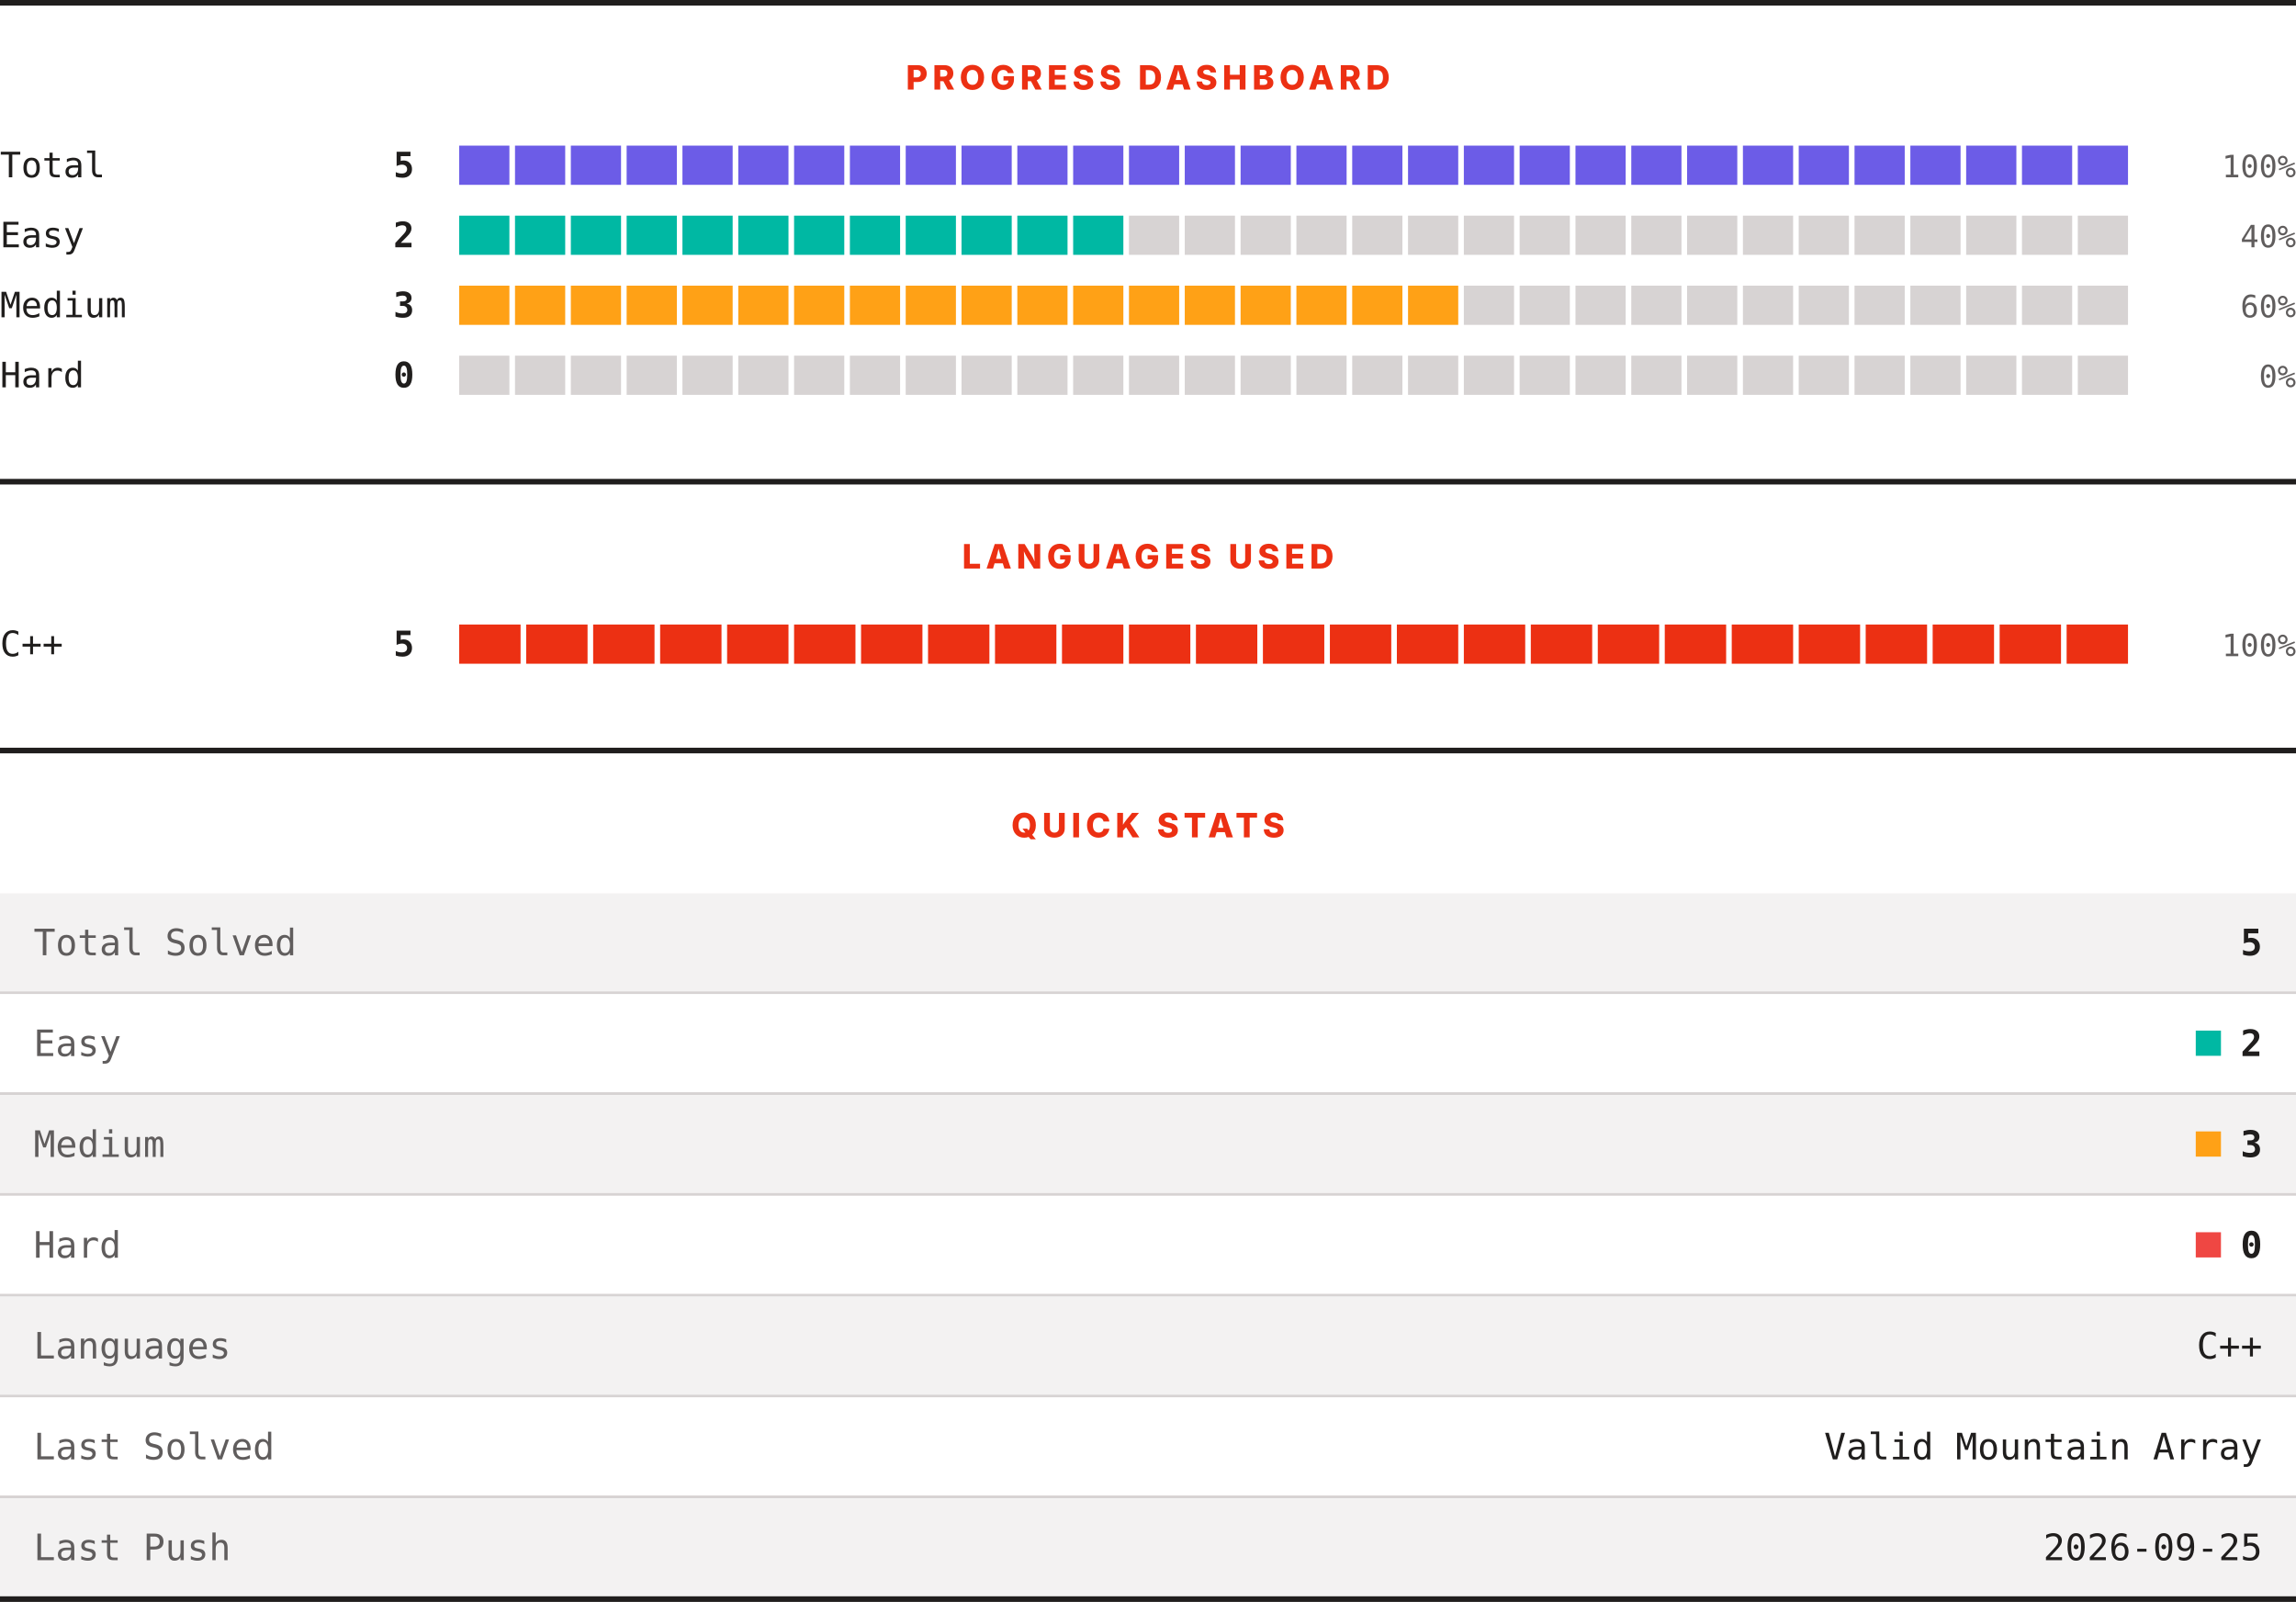
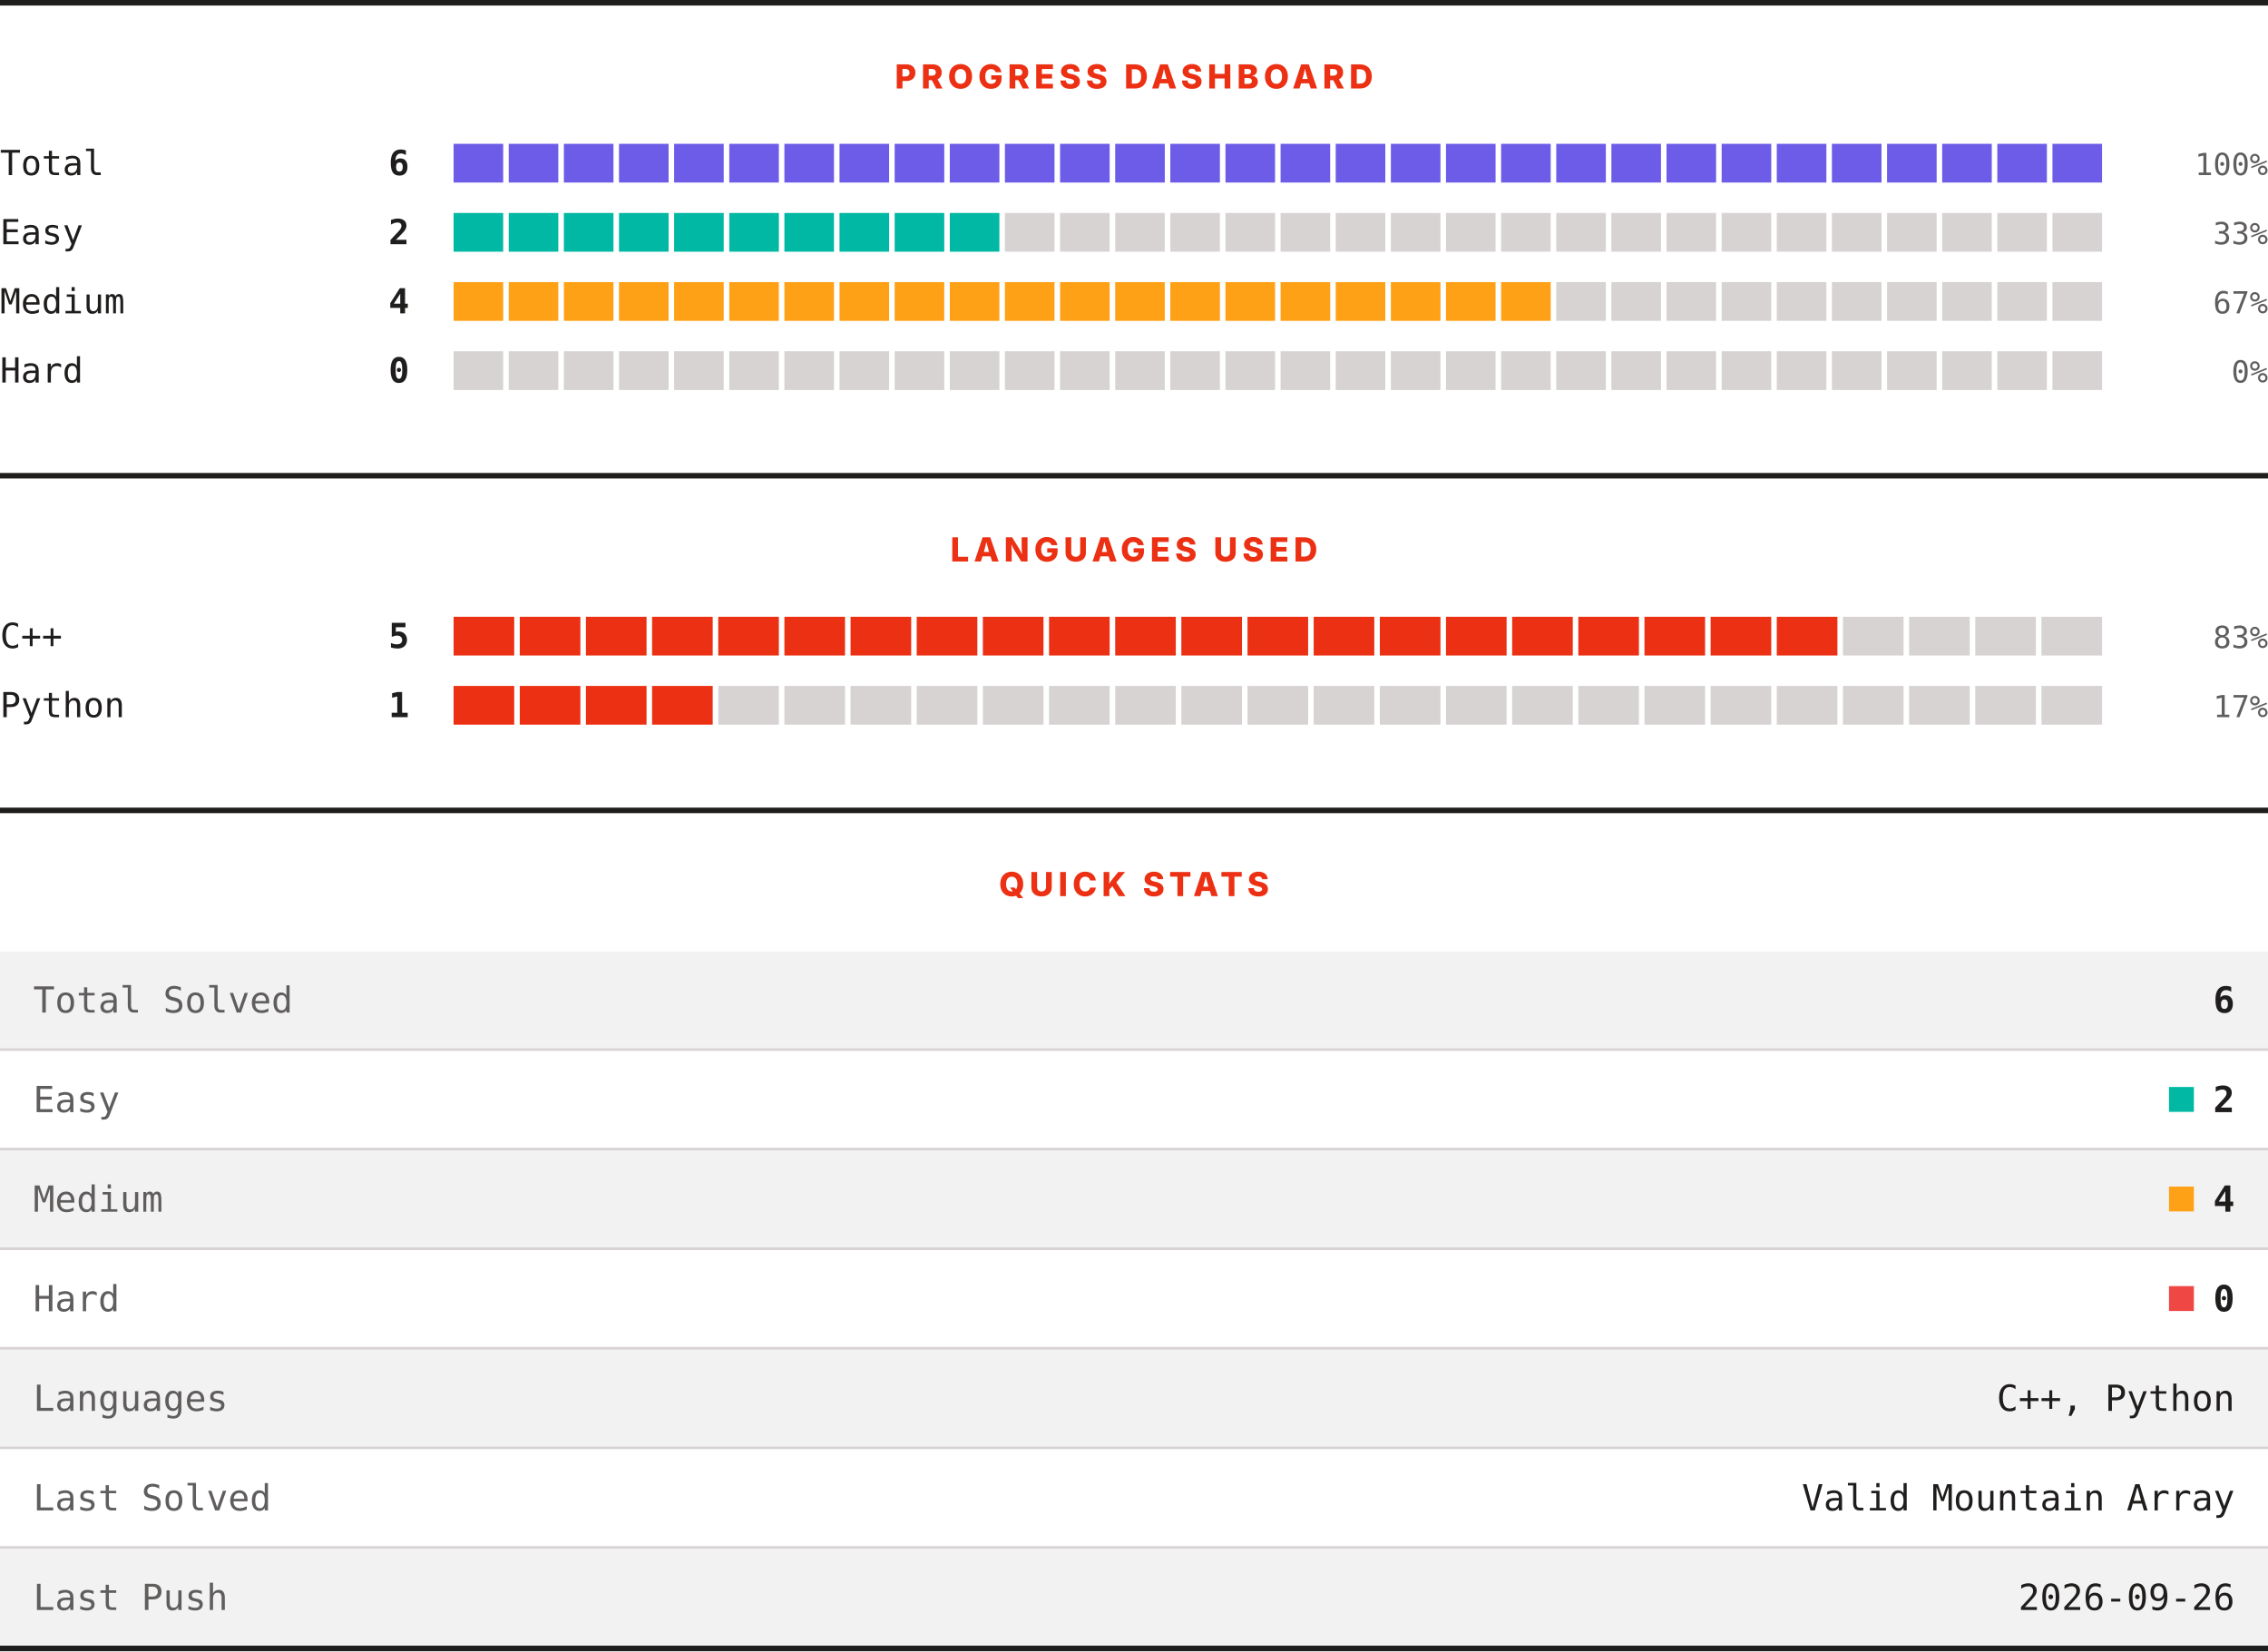
- <svg xmlns="http://www.w3.org/2000/svg" width="820" height="572" viewBox="0 0 820 572" role="img" aria-label="LeetCode progress, languages and quick stats">
-   <rect width="820" height="572" fill="#ffffff" />
+ <svg xmlns="http://www.w3.org/2000/svg" width="820" height="597" viewBox="0 0 820 597" role="img" aria-label="LeetCode progress, languages and quick stats">
+   <rect width="820" height="597" fill="#ffffff" />
  <rect x="0" y="0" width="820" height="2" fill="#201e1d" />
  <text x="410" y="32" text-anchor="middle" font-family="Archivo, system-ui, -apple-system, Segoe UI, sans-serif" font-size="12" font-weight="800" letter-spacing="1.68" fill="#ec3013">PROGRESS DASHBOARD</text>
  <text x="0" y="63.3" font-family="ui-monospace, SFMono-Regular, Menlo, Consolas, monospace" font-size="12.5" fill="#201e1d">Total</text>
-   <text x="148" y="63.3" text-anchor="end" font-family="ui-monospace, SFMono-Regular, Menlo, Consolas, monospace" font-size="12.5" font-weight="700" fill="#201e1d">5</text>
+   <text x="148" y="63.3" text-anchor="end" font-family="ui-monospace, SFMono-Regular, Menlo, Consolas, monospace" font-size="12.5" font-weight="700" fill="#201e1d">6</text>
  <rect x="164.00" y="52" width="17.93" height="14" fill="#6c5ce7" />
  <rect x="183.93" y="52" width="17.93" height="14" fill="#6c5ce7" />
  <rect x="203.87" y="52" width="17.93" height="14" fill="#6c5ce7" />
  <rect x="223.80" y="52" width="17.93" height="14" fill="#6c5ce7" />
  <rect x="243.73" y="52" width="17.93" height="14" fill="#6c5ce7" />
  <rect x="263.67" y="52" width="17.93" height="14" fill="#6c5ce7" />
  <rect x="283.60" y="52" width="17.93" height="14" fill="#6c5ce7" />
  <rect x="303.53" y="52" width="17.93" height="14" fill="#6c5ce7" />
  <rect x="323.47" y="52" width="17.93" height="14" fill="#6c5ce7" />
  <rect x="343.40" y="52" width="17.93" height="14" fill="#6c5ce7" />
  <rect x="363.33" y="52" width="17.93" height="14" fill="#6c5ce7" />
  <rect x="383.27" y="52" width="17.93" height="14" fill="#6c5ce7" />
  <rect x="403.20" y="52" width="17.93" height="14" fill="#6c5ce7" />
  <rect x="423.13" y="52" width="17.93" height="14" fill="#6c5ce7" />
  <rect x="443.07" y="52" width="17.93" height="14" fill="#6c5ce7" />
  <rect x="463.00" y="52" width="17.93" height="14" fill="#6c5ce7" />
  <rect x="482.93" y="52" width="17.93" height="14" fill="#6c5ce7" />
  <rect x="502.87" y="52" width="17.93" height="14" fill="#6c5ce7" />
  <rect x="522.80" y="52" width="17.93" height="14" fill="#6c5ce7" />
  <rect x="542.73" y="52" width="17.93" height="14" fill="#6c5ce7" />
  <rect x="562.67" y="52" width="17.93" height="14" fill="#6c5ce7" />
  <rect x="582.60" y="52" width="17.93" height="14" fill="#6c5ce7" />
  <rect x="602.53" y="52" width="17.93" height="14" fill="#6c5ce7" />
  <rect x="622.47" y="52" width="17.93" height="14" fill="#6c5ce7" />
  <rect x="642.40" y="52" width="17.93" height="14" fill="#6c5ce7" />
  <rect x="662.33" y="52" width="17.93" height="14" fill="#6c5ce7" />
  <rect x="682.27" y="52" width="17.93" height="14" fill="#6c5ce7" />
  <rect x="702.20" y="52" width="17.93" height="14" fill="#6c5ce7" />
  <rect x="722.13" y="52" width="17.93" height="14" fill="#6c5ce7" />
  <rect x="742.07" y="52" width="17.93" height="14" fill="#6c5ce7" />
  <text x="820" y="63.3" text-anchor="end" font-family="ui-monospace, SFMono-Regular, Menlo, Consolas, monospace" font-size="11" fill="#605d5d">100%</text>
  <text x="0" y="88.3" font-family="ui-monospace, SFMono-Regular, Menlo, Consolas, monospace" font-size="12.5" fill="#201e1d">Easy</text>
  <text x="148" y="88.3" text-anchor="end" font-family="ui-monospace, SFMono-Regular, Menlo, Consolas, monospace" font-size="12.5" font-weight="700" fill="#201e1d">2</text>
  <rect x="164.00" y="77" width="17.93" height="14" fill="#00b8a3" />
  <rect x="183.93" y="77" width="17.93" height="14" fill="#00b8a3" />
  <rect x="203.87" y="77" width="17.93" height="14" fill="#00b8a3" />
  <rect x="223.80" y="77" width="17.93" height="14" fill="#00b8a3" />
  <rect x="243.73" y="77" width="17.93" height="14" fill="#00b8a3" />
  <rect x="263.67" y="77" width="17.93" height="14" fill="#00b8a3" />
  <rect x="283.60" y="77" width="17.93" height="14" fill="#00b8a3" />
  <rect x="303.53" y="77" width="17.93" height="14" fill="#00b8a3" />
  <rect x="323.47" y="77" width="17.93" height="14" fill="#00b8a3" />
  <rect x="343.40" y="77" width="17.93" height="14" fill="#00b8a3" />
-   <rect x="363.33" y="77" width="17.93" height="14" fill="#00b8a3" />
-   <rect x="383.27" y="77" width="17.93" height="14" fill="#00b8a3" />
+   <rect x="363.33" y="77" width="17.93" height="14" fill="#d7d3d3" />
+   <rect x="383.27" y="77" width="17.93" height="14" fill="#d7d3d3" />
  <rect x="403.20" y="77" width="17.93" height="14" fill="#d7d3d3" />
  <rect x="423.13" y="77" width="17.93" height="14" fill="#d7d3d3" />
  <rect x="443.07" y="77" width="17.93" height="14" fill="#d7d3d3" />
  <rect x="463.00" y="77" width="17.93" height="14" fill="#d7d3d3" />
  <rect x="482.93" y="77" width="17.93" height="14" fill="#d7d3d3" />
  <rect x="502.87" y="77" width="17.93" height="14" fill="#d7d3d3" />
  <rect x="522.80" y="77" width="17.93" height="14" fill="#d7d3d3" />
  <rect x="542.73" y="77" width="17.93" height="14" fill="#d7d3d3" />
  <rect x="562.67" y="77" width="17.93" height="14" fill="#d7d3d3" />
  <rect x="582.60" y="77" width="17.93" height="14" fill="#d7d3d3" />
  <rect x="602.53" y="77" width="17.93" height="14" fill="#d7d3d3" />
  <rect x="622.47" y="77" width="17.93" height="14" fill="#d7d3d3" />
  <rect x="642.40" y="77" width="17.93" height="14" fill="#d7d3d3" />
  <rect x="662.33" y="77" width="17.93" height="14" fill="#d7d3d3" />
  <rect x="682.27" y="77" width="17.93" height="14" fill="#d7d3d3" />
  <rect x="702.20" y="77" width="17.93" height="14" fill="#d7d3d3" />
  <rect x="722.13" y="77" width="17.93" height="14" fill="#d7d3d3" />
  <rect x="742.07" y="77" width="17.93" height="14" fill="#d7d3d3" />
-   <text x="820" y="88.3" text-anchor="end" font-family="ui-monospace, SFMono-Regular, Menlo, Consolas, monospace" font-size="11" fill="#605d5d">40%</text>
+   <text x="820" y="88.3" text-anchor="end" font-family="ui-monospace, SFMono-Regular, Menlo, Consolas, monospace" font-size="11" fill="#605d5d">33%</text>
  <text x="0" y="113.3" font-family="ui-monospace, SFMono-Regular, Menlo, Consolas, monospace" font-size="12.5" fill="#201e1d">Medium</text>
-   <text x="148" y="113.3" text-anchor="end" font-family="ui-monospace, SFMono-Regular, Menlo, Consolas, monospace" font-size="12.5" font-weight="700" fill="#201e1d">3</text>
+   <text x="148" y="113.3" text-anchor="end" font-family="ui-monospace, SFMono-Regular, Menlo, Consolas, monospace" font-size="12.5" font-weight="700" fill="#201e1d">4</text>
  <rect x="164.00" y="102" width="17.93" height="14" fill="#ffa116" />
  <rect x="183.93" y="102" width="17.93" height="14" fill="#ffa116" />
  <rect x="203.87" y="102" width="17.93" height="14" fill="#ffa116" />
  <rect x="223.80" y="102" width="17.93" height="14" fill="#ffa116" />
  <rect x="243.73" y="102" width="17.93" height="14" fill="#ffa116" />
  <rect x="263.67" y="102" width="17.93" height="14" fill="#ffa116" />
  <rect x="283.60" y="102" width="17.93" height="14" fill="#ffa116" />
  <rect x="303.53" y="102" width="17.93" height="14" fill="#ffa116" />
  <rect x="323.47" y="102" width="17.93" height="14" fill="#ffa116" />
  <rect x="343.40" y="102" width="17.93" height="14" fill="#ffa116" />
  <rect x="363.33" y="102" width="17.93" height="14" fill="#ffa116" />
  <rect x="383.27" y="102" width="17.93" height="14" fill="#ffa116" />
  <rect x="403.20" y="102" width="17.93" height="14" fill="#ffa116" />
  <rect x="423.13" y="102" width="17.93" height="14" fill="#ffa116" />
  <rect x="443.07" y="102" width="17.93" height="14" fill="#ffa116" />
  <rect x="463.00" y="102" width="17.93" height="14" fill="#ffa116" />
  <rect x="482.93" y="102" width="17.93" height="14" fill="#ffa116" />
  <rect x="502.87" y="102" width="17.93" height="14" fill="#ffa116" />
-   <rect x="522.80" y="102" width="17.93" height="14" fill="#d7d3d3" />
-   <rect x="542.73" y="102" width="17.93" height="14" fill="#d7d3d3" />
+   <rect x="522.80" y="102" width="17.93" height="14" fill="#ffa116" />
+   <rect x="542.73" y="102" width="17.93" height="14" fill="#ffa116" />
  <rect x="562.67" y="102" width="17.93" height="14" fill="#d7d3d3" />
  <rect x="582.60" y="102" width="17.93" height="14" fill="#d7d3d3" />
  <rect x="602.53" y="102" width="17.93" height="14" fill="#d7d3d3" />
  <rect x="622.47" y="102" width="17.93" height="14" fill="#d7d3d3" />
  <rect x="642.40" y="102" width="17.93" height="14" fill="#d7d3d3" />
  <rect x="662.33" y="102" width="17.93" height="14" fill="#d7d3d3" />
  <rect x="682.27" y="102" width="17.93" height="14" fill="#d7d3d3" />
  <rect x="702.20" y="102" width="17.93" height="14" fill="#d7d3d3" />
  <rect x="722.13" y="102" width="17.93" height="14" fill="#d7d3d3" />
  <rect x="742.07" y="102" width="17.93" height="14" fill="#d7d3d3" />
-   <text x="820" y="113.3" text-anchor="end" font-family="ui-monospace, SFMono-Regular, Menlo, Consolas, monospace" font-size="11" fill="#605d5d">60%</text>
+   <text x="820" y="113.3" text-anchor="end" font-family="ui-monospace, SFMono-Regular, Menlo, Consolas, monospace" font-size="11" fill="#605d5d">67%</text>
  <text x="0" y="138.3" font-family="ui-monospace, SFMono-Regular, Menlo, Consolas, monospace" font-size="12.5" fill="#201e1d">Hard</text>
  <text x="148" y="138.3" text-anchor="end" font-family="ui-monospace, SFMono-Regular, Menlo, Consolas, monospace" font-size="12.5" font-weight="700" fill="#201e1d">0</text>
  <rect x="164.00" y="127" width="17.93" height="14" fill="#d7d3d3" />
  <rect x="183.93" y="127" width="17.93" height="14" fill="#d7d3d3" />
  <rect x="203.87" y="127" width="17.93" height="14" fill="#d7d3d3" />
  <rect x="223.80" y="127" width="17.93" height="14" fill="#d7d3d3" />
  <rect x="243.73" y="127" width="17.93" height="14" fill="#d7d3d3" />
  <rect x="263.67" y="127" width="17.93" height="14" fill="#d7d3d3" />
  <rect x="283.60" y="127" width="17.93" height="14" fill="#d7d3d3" />
  <rect x="303.53" y="127" width="17.93" height="14" fill="#d7d3d3" />
  <rect x="323.47" y="127" width="17.93" height="14" fill="#d7d3d3" />
  <rect x="343.40" y="127" width="17.93" height="14" fill="#d7d3d3" />
  <rect x="363.33" y="127" width="17.93" height="14" fill="#d7d3d3" />
  <rect x="383.27" y="127" width="17.93" height="14" fill="#d7d3d3" />
  <rect x="403.20" y="127" width="17.93" height="14" fill="#d7d3d3" />
  <rect x="423.13" y="127" width="17.93" height="14" fill="#d7d3d3" />
  <rect x="443.07" y="127" width="17.93" height="14" fill="#d7d3d3" />
  <rect x="463.00" y="127" width="17.93" height="14" fill="#d7d3d3" />
  <rect x="482.93" y="127" width="17.93" height="14" fill="#d7d3d3" />
  <rect x="502.87" y="127" width="17.93" height="14" fill="#d7d3d3" />
  <rect x="522.80" y="127" width="17.93" height="14" fill="#d7d3d3" />
  <rect x="542.73" y="127" width="17.93" height="14" fill="#d7d3d3" />
  <rect x="562.67" y="127" width="17.93" height="14" fill="#d7d3d3" />
  <rect x="582.60" y="127" width="17.93" height="14" fill="#d7d3d3" />
  <rect x="602.53" y="127" width="17.93" height="14" fill="#d7d3d3" />
  <rect x="622.47" y="127" width="17.93" height="14" fill="#d7d3d3" />
  <rect x="642.40" y="127" width="17.93" height="14" fill="#d7d3d3" />
  <rect x="662.33" y="127" width="17.93" height="14" fill="#d7d3d3" />
  <rect x="682.27" y="127" width="17.93" height="14" fill="#d7d3d3" />
  <rect x="702.20" y="127" width="17.93" height="14" fill="#d7d3d3" />
  <rect x="722.13" y="127" width="17.93" height="14" fill="#d7d3d3" />
  <rect x="742.07" y="127" width="17.93" height="14" fill="#d7d3d3" />
  <text x="820" y="138.3" text-anchor="end" font-family="ui-monospace, SFMono-Regular, Menlo, Consolas, monospace" font-size="11" fill="#605d5d">0%</text>
  <rect x="0" y="171" width="820" height="2" fill="#201e1d" />
  <text x="410" y="203" text-anchor="middle" font-family="Archivo, system-ui, -apple-system, Segoe UI, sans-serif" font-size="12" font-weight="800" letter-spacing="1.68" fill="#ec3013">LANGUAGES USED</text>
  <text x="0" y="234.3" font-family="ui-monospace, SFMono-Regular, Menlo, Consolas, monospace" font-size="12.5" fill="#201e1d">C++</text>
  <text x="148" y="234.3" text-anchor="end" font-family="ui-monospace, SFMono-Regular, Menlo, Consolas, monospace" font-size="12.5" font-weight="700" fill="#201e1d">5</text>
  <rect x="164.00" y="223" width="21.92" height="14" fill="#ec3013" />
  <rect x="187.92" y="223" width="21.92" height="14" fill="#ec3013" />
  <rect x="211.84" y="223" width="21.92" height="14" fill="#ec3013" />
  <rect x="235.76" y="223" width="21.92" height="14" fill="#ec3013" />
  <rect x="259.68" y="223" width="21.92" height="14" fill="#ec3013" />
  <rect x="283.60" y="223" width="21.92" height="14" fill="#ec3013" />
  <rect x="307.52" y="223" width="21.92" height="14" fill="#ec3013" />
  <rect x="331.44" y="223" width="21.92" height="14" fill="#ec3013" />
  <rect x="355.36" y="223" width="21.92" height="14" fill="#ec3013" />
  <rect x="379.28" y="223" width="21.92" height="14" fill="#ec3013" />
  <rect x="403.20" y="223" width="21.92" height="14" fill="#ec3013" />
  <rect x="427.12" y="223" width="21.92" height="14" fill="#ec3013" />
  <rect x="451.04" y="223" width="21.92" height="14" fill="#ec3013" />
  <rect x="474.96" y="223" width="21.92" height="14" fill="#ec3013" />
  <rect x="498.88" y="223" width="21.92" height="14" fill="#ec3013" />
  <rect x="522.80" y="223" width="21.92" height="14" fill="#ec3013" />
  <rect x="546.72" y="223" width="21.92" height="14" fill="#ec3013" />
  <rect x="570.64" y="223" width="21.92" height="14" fill="#ec3013" />
  <rect x="594.56" y="223" width="21.92" height="14" fill="#ec3013" />
  <rect x="618.48" y="223" width="21.92" height="14" fill="#ec3013" />
  <rect x="642.40" y="223" width="21.92" height="14" fill="#ec3013" />
-   <rect x="666.32" y="223" width="21.92" height="14" fill="#ec3013" />
-   <rect x="690.24" y="223" width="21.92" height="14" fill="#ec3013" />
-   <rect x="714.16" y="223" width="21.92" height="14" fill="#ec3013" />
-   <rect x="738.08" y="223" width="21.92" height="14" fill="#ec3013" />
-   <text x="820" y="234.3" text-anchor="end" font-family="ui-monospace, SFMono-Regular, Menlo, Consolas, monospace" font-size="11" fill="#605d5d">100%</text>
-   <rect x="0" y="267" width="820" height="2" fill="#201e1d" />
-   <text x="410" y="299" text-anchor="middle" font-family="Archivo, system-ui, -apple-system, Segoe UI, sans-serif" font-size="12" font-weight="800" letter-spacing="1.68" fill="#ec3013">QUICK STATS</text>
-   <rect x="0" y="319" width="820" height="35" fill="#f3f2f2" />
-   <text x="12" y="341.1" font-family="ui-monospace, SFMono-Regular, Menlo, Consolas, monospace" font-size="13" fill="#605d5d">Total Solved</text>
-   <text x="808" y="341.1" text-anchor="end" font-family="ui-monospace, SFMono-Regular, Menlo, Consolas, monospace" font-size="13" font-weight="700" fill="#201e1d">5</text>
-   <rect x="0" y="354" width="820" height="1" fill="#d7d3d3" />
-   <rect x="0" y="355" width="820" height="35" fill="#ffffff" />
-   <text x="12" y="377.1" font-family="ui-monospace, SFMono-Regular, Menlo, Consolas, monospace" font-size="13" fill="#605d5d">Easy</text>
-   <rect x="784.2" y="368" width="9" height="9" fill="#00b8a3" />
-   <text x="808" y="377.1" text-anchor="end" font-family="ui-monospace, SFMono-Regular, Menlo, Consolas, monospace" font-size="13" font-weight="700" fill="#201e1d">2</text>
-   <rect x="0" y="390" width="820" height="1" fill="#d7d3d3" />
-   <rect x="0" y="391" width="820" height="35" fill="#f3f2f2" />
-   <text x="12" y="413.1" font-family="ui-monospace, SFMono-Regular, Menlo, Consolas, monospace" font-size="13" fill="#605d5d">Medium</text>
-   <rect x="784.2" y="404" width="9" height="9" fill="#ffa116" />
-   <text x="808" y="413.1" text-anchor="end" font-family="ui-monospace, SFMono-Regular, Menlo, Consolas, monospace" font-size="13" font-weight="700" fill="#201e1d">3</text>
-   <rect x="0" y="426" width="820" height="1" fill="#d7d3d3" />
-   <rect x="0" y="427" width="820" height="35" fill="#ffffff" />
-   <text x="12" y="449.1" font-family="ui-monospace, SFMono-Regular, Menlo, Consolas, monospace" font-size="13" fill="#605d5d">Hard</text>
-   <rect x="784.2" y="440" width="9" height="9" fill="#ef4743" />
-   <text x="808" y="449.1" text-anchor="end" font-family="ui-monospace, SFMono-Regular, Menlo, Consolas, monospace" font-size="13" font-weight="700" fill="#201e1d">0</text>
-   <rect x="0" y="462" width="820" height="1" fill="#d7d3d3" />
-   <rect x="0" y="463" width="820" height="35" fill="#f3f2f2" />
-   <text x="12" y="485.1" font-family="ui-monospace, SFMono-Regular, Menlo, Consolas, monospace" font-size="13" fill="#605d5d">Languages</text>
-   <text x="808" y="485.1" text-anchor="end" font-family="ui-monospace, SFMono-Regular, Menlo, Consolas, monospace" font-size="13" fill="#201e1d">C++</text>
-   <rect x="0" y="498" width="820" height="1" fill="#d7d3d3" />
-   <rect x="0" y="499" width="820" height="35" fill="#ffffff" />
-   <text x="12" y="521.1" font-family="ui-monospace, SFMono-Regular, Menlo, Consolas, monospace" font-size="13" fill="#605d5d">Last Solved</text>
-   <text x="808" y="521.1" text-anchor="end" font-family="ui-monospace, SFMono-Regular, Menlo, Consolas, monospace" font-size="13" fill="#201e1d">Valid Mountain Array</text>
-   <rect x="0" y="534" width="820" height="1" fill="#d7d3d3" />
-   <rect x="0" y="535" width="820" height="35" fill="#f3f2f2" />
-   <text x="12" y="557.1" font-family="ui-monospace, SFMono-Regular, Menlo, Consolas, monospace" font-size="13" fill="#605d5d">Last Push</text>
-   <text x="808" y="557.1" text-anchor="end" font-family="ui-monospace, SFMono-Regular, Menlo, Consolas, monospace" font-size="13" fill="#201e1d">2026-09-25</text>
-   <rect x="0" y="570" width="820" height="2" fill="#201e1d" />
+   <rect x="666.32" y="223" width="21.92" height="14" fill="#d7d3d3" />
+   <rect x="690.24" y="223" width="21.92" height="14" fill="#d7d3d3" />
+   <rect x="714.16" y="223" width="21.92" height="14" fill="#d7d3d3" />
+   <rect x="738.08" y="223" width="21.92" height="14" fill="#d7d3d3" />
+   <text x="820" y="234.3" text-anchor="end" font-family="ui-monospace, SFMono-Regular, Menlo, Consolas, monospace" font-size="11" fill="#605d5d">83%</text>
+   <text x="0" y="259.3" font-family="ui-monospace, SFMono-Regular, Menlo, Consolas, monospace" font-size="12.5" fill="#201e1d">Python</text>
+   <text x="148" y="259.3" text-anchor="end" font-family="ui-monospace, SFMono-Regular, Menlo, Consolas, monospace" font-size="12.5" font-weight="700" fill="#201e1d">1</text>
+   <rect x="164.00" y="248" width="21.92" height="14" fill="#ec3013" />
+   <rect x="187.92" y="248" width="21.92" height="14" fill="#ec3013" />
+   <rect x="211.84" y="248" width="21.92" height="14" fill="#ec3013" />
+   <rect x="235.76" y="248" width="21.92" height="14" fill="#ec3013" />
+   <rect x="259.68" y="248" width="21.92" height="14" fill="#d7d3d3" />
+   <rect x="283.60" y="248" width="21.92" height="14" fill="#d7d3d3" />
+   <rect x="307.52" y="248" width="21.92" height="14" fill="#d7d3d3" />
+   <rect x="331.44" y="248" width="21.92" height="14" fill="#d7d3d3" />
+   <rect x="355.36" y="248" width="21.92" height="14" fill="#d7d3d3" />
+   <rect x="379.28" y="248" width="21.92" height="14" fill="#d7d3d3" />
+   <rect x="403.20" y="248" width="21.92" height="14" fill="#d7d3d3" />
+   <rect x="427.12" y="248" width="21.92" height="14" fill="#d7d3d3" />
+   <rect x="451.04" y="248" width="21.92" height="14" fill="#d7d3d3" />
+   <rect x="474.96" y="248" width="21.92" height="14" fill="#d7d3d3" />
+   <rect x="498.88" y="248" width="21.92" height="14" fill="#d7d3d3" />
+   <rect x="522.80" y="248" width="21.92" height="14" fill="#d7d3d3" />
+   <rect x="546.72" y="248" width="21.92" height="14" fill="#d7d3d3" />
+   <rect x="570.64" y="248" width="21.92" height="14" fill="#d7d3d3" />
+   <rect x="594.56" y="248" width="21.92" height="14" fill="#d7d3d3" />
+   <rect x="618.48" y="248" width="21.92" height="14" fill="#d7d3d3" />
+   <rect x="642.40" y="248" width="21.92" height="14" fill="#d7d3d3" />
+   <rect x="666.32" y="248" width="21.92" height="14" fill="#d7d3d3" />
+   <rect x="690.24" y="248" width="21.92" height="14" fill="#d7d3d3" />
+   <rect x="714.16" y="248" width="21.92" height="14" fill="#d7d3d3" />
+   <rect x="738.08" y="248" width="21.92" height="14" fill="#d7d3d3" />
+   <text x="820" y="259.3" text-anchor="end" font-family="ui-monospace, SFMono-Regular, Menlo, Consolas, monospace" font-size="11" fill="#605d5d">17%</text>
+   <rect x="0" y="292" width="820" height="2" fill="#201e1d" />
+   <text x="410" y="324" text-anchor="middle" font-family="Archivo, system-ui, -apple-system, Segoe UI, sans-serif" font-size="12" font-weight="800" letter-spacing="1.68" fill="#ec3013">QUICK STATS</text>
+   <rect x="0" y="344" width="820" height="35" fill="#f3f2f2" />
+   <text x="12" y="366.1" font-family="ui-monospace, SFMono-Regular, Menlo, Consolas, monospace" font-size="13" fill="#605d5d">Total Solved</text>
+   <text x="808" y="366.1" text-anchor="end" font-family="ui-monospace, SFMono-Regular, Menlo, Consolas, monospace" font-size="13" font-weight="700" fill="#201e1d">6</text>
+   <rect x="0" y="379" width="820" height="1" fill="#d7d3d3" />
+   <rect x="0" y="380" width="820" height="35" fill="#ffffff" />
+   <text x="12" y="402.1" font-family="ui-monospace, SFMono-Regular, Menlo, Consolas, monospace" font-size="13" fill="#605d5d">Easy</text>
+   <rect x="784.2" y="393" width="9" height="9" fill="#00b8a3" />
+   <text x="808" y="402.1" text-anchor="end" font-family="ui-monospace, SFMono-Regular, Menlo, Consolas, monospace" font-size="13" font-weight="700" fill="#201e1d">2</text>
+   <rect x="0" y="415" width="820" height="1" fill="#d7d3d3" />
+   <rect x="0" y="416" width="820" height="35" fill="#f3f2f2" />
+   <text x="12" y="438.1" font-family="ui-monospace, SFMono-Regular, Menlo, Consolas, monospace" font-size="13" fill="#605d5d">Medium</text>
+   <rect x="784.2" y="429" width="9" height="9" fill="#ffa116" />
+   <text x="808" y="438.1" text-anchor="end" font-family="ui-monospace, SFMono-Regular, Menlo, Consolas, monospace" font-size="13" font-weight="700" fill="#201e1d">4</text>
+   <rect x="0" y="451" width="820" height="1" fill="#d7d3d3" />
+   <rect x="0" y="452" width="820" height="35" fill="#ffffff" />
+   <text x="12" y="474.1" font-family="ui-monospace, SFMono-Regular, Menlo, Consolas, monospace" font-size="13" fill="#605d5d">Hard</text>
+   <rect x="784.2" y="465" width="9" height="9" fill="#ef4743" />
+   <text x="808" y="474.1" text-anchor="end" font-family="ui-monospace, SFMono-Regular, Menlo, Consolas, monospace" font-size="13" font-weight="700" fill="#201e1d">0</text>
+   <rect x="0" y="487" width="820" height="1" fill="#d7d3d3" />
+   <rect x="0" y="488" width="820" height="35" fill="#f3f2f2" />
+   <text x="12" y="510.1" font-family="ui-monospace, SFMono-Regular, Menlo, Consolas, monospace" font-size="13" fill="#605d5d">Languages</text>
+   <text x="808" y="510.1" text-anchor="end" font-family="ui-monospace, SFMono-Regular, Menlo, Consolas, monospace" font-size="13" fill="#201e1d">C++, Python</text>
+   <rect x="0" y="523" width="820" height="1" fill="#d7d3d3" />
+   <rect x="0" y="524" width="820" height="35" fill="#ffffff" />
+   <text x="12" y="546.1" font-family="ui-monospace, SFMono-Regular, Menlo, Consolas, monospace" font-size="13" fill="#605d5d">Last Solved</text>
+   <text x="808" y="546.1" text-anchor="end" font-family="ui-monospace, SFMono-Regular, Menlo, Consolas, monospace" font-size="13" fill="#201e1d">Valid Mountain Array</text>
+   <rect x="0" y="559" width="820" height="1" fill="#d7d3d3" />
+   <rect x="0" y="560" width="820" height="35" fill="#f3f2f2" />
+   <text x="12" y="582.1" font-family="ui-monospace, SFMono-Regular, Menlo, Consolas, monospace" font-size="13" fill="#605d5d">Last Push</text>
+   <text x="808" y="582.1" text-anchor="end" font-family="ui-monospace, SFMono-Regular, Menlo, Consolas, monospace" font-size="13" fill="#201e1d">2026-09-26</text>
+   <rect x="0" y="595" width="820" height="2" fill="#201e1d" />
</svg>
